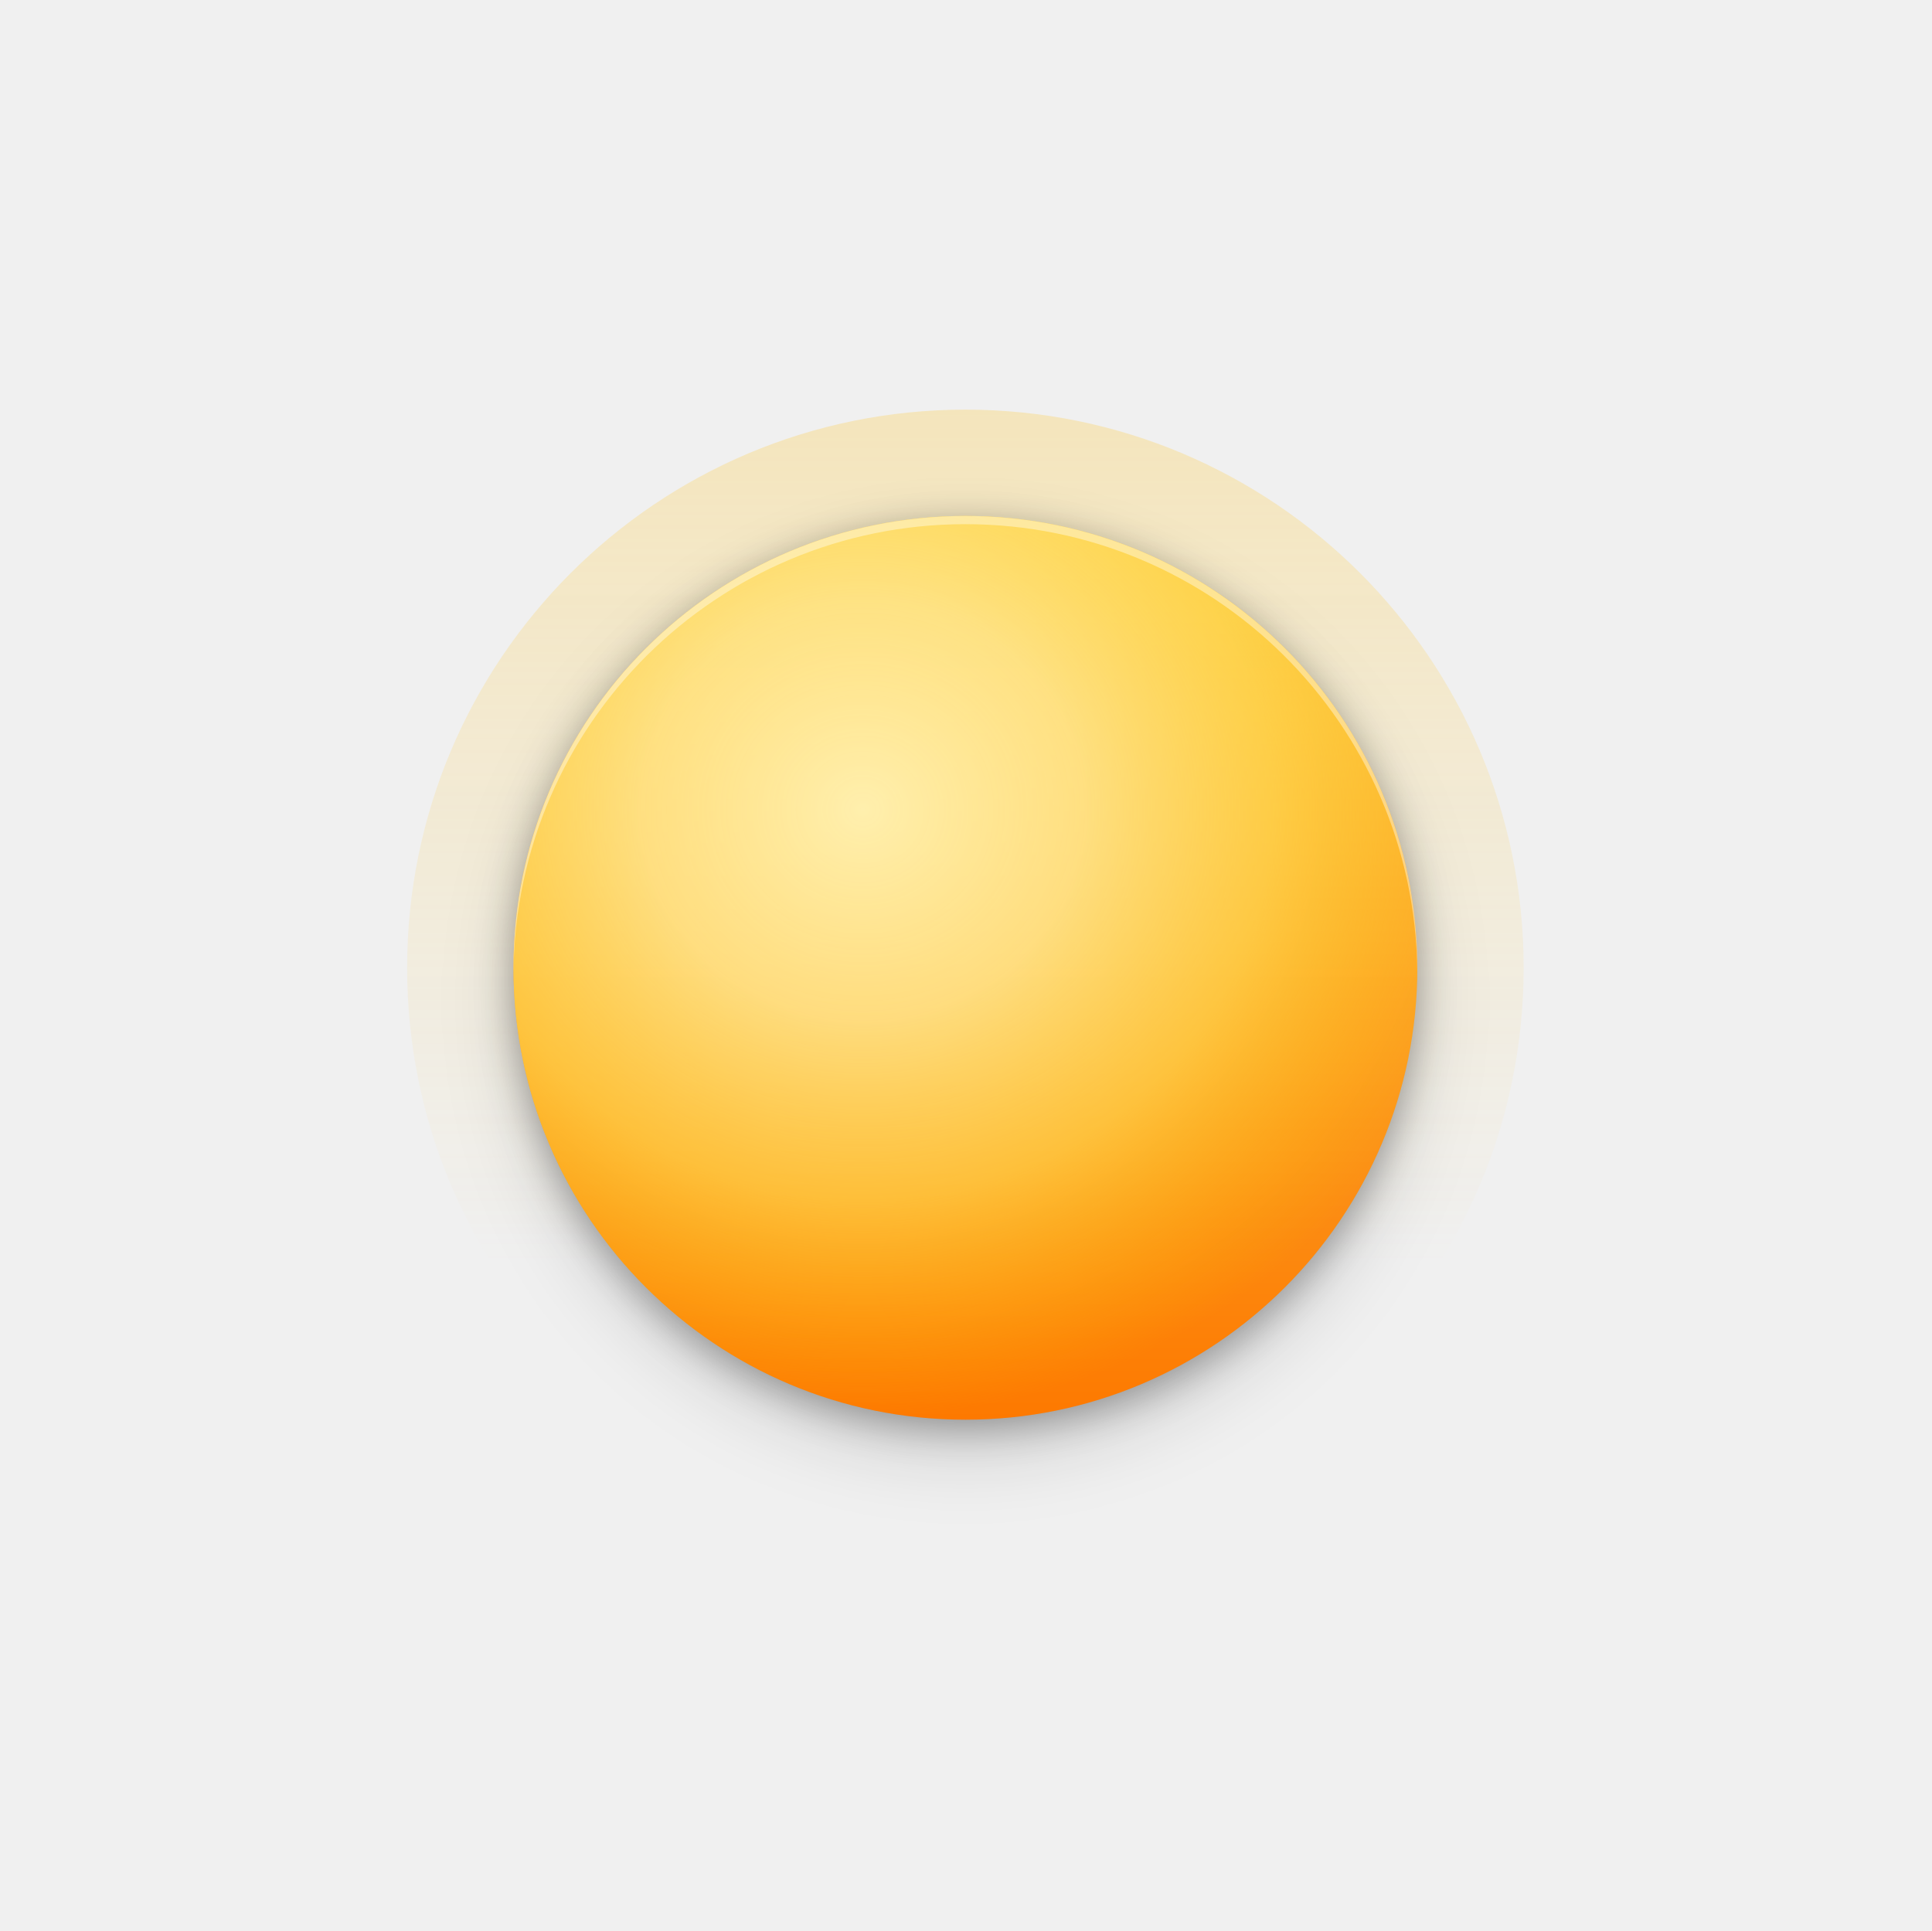
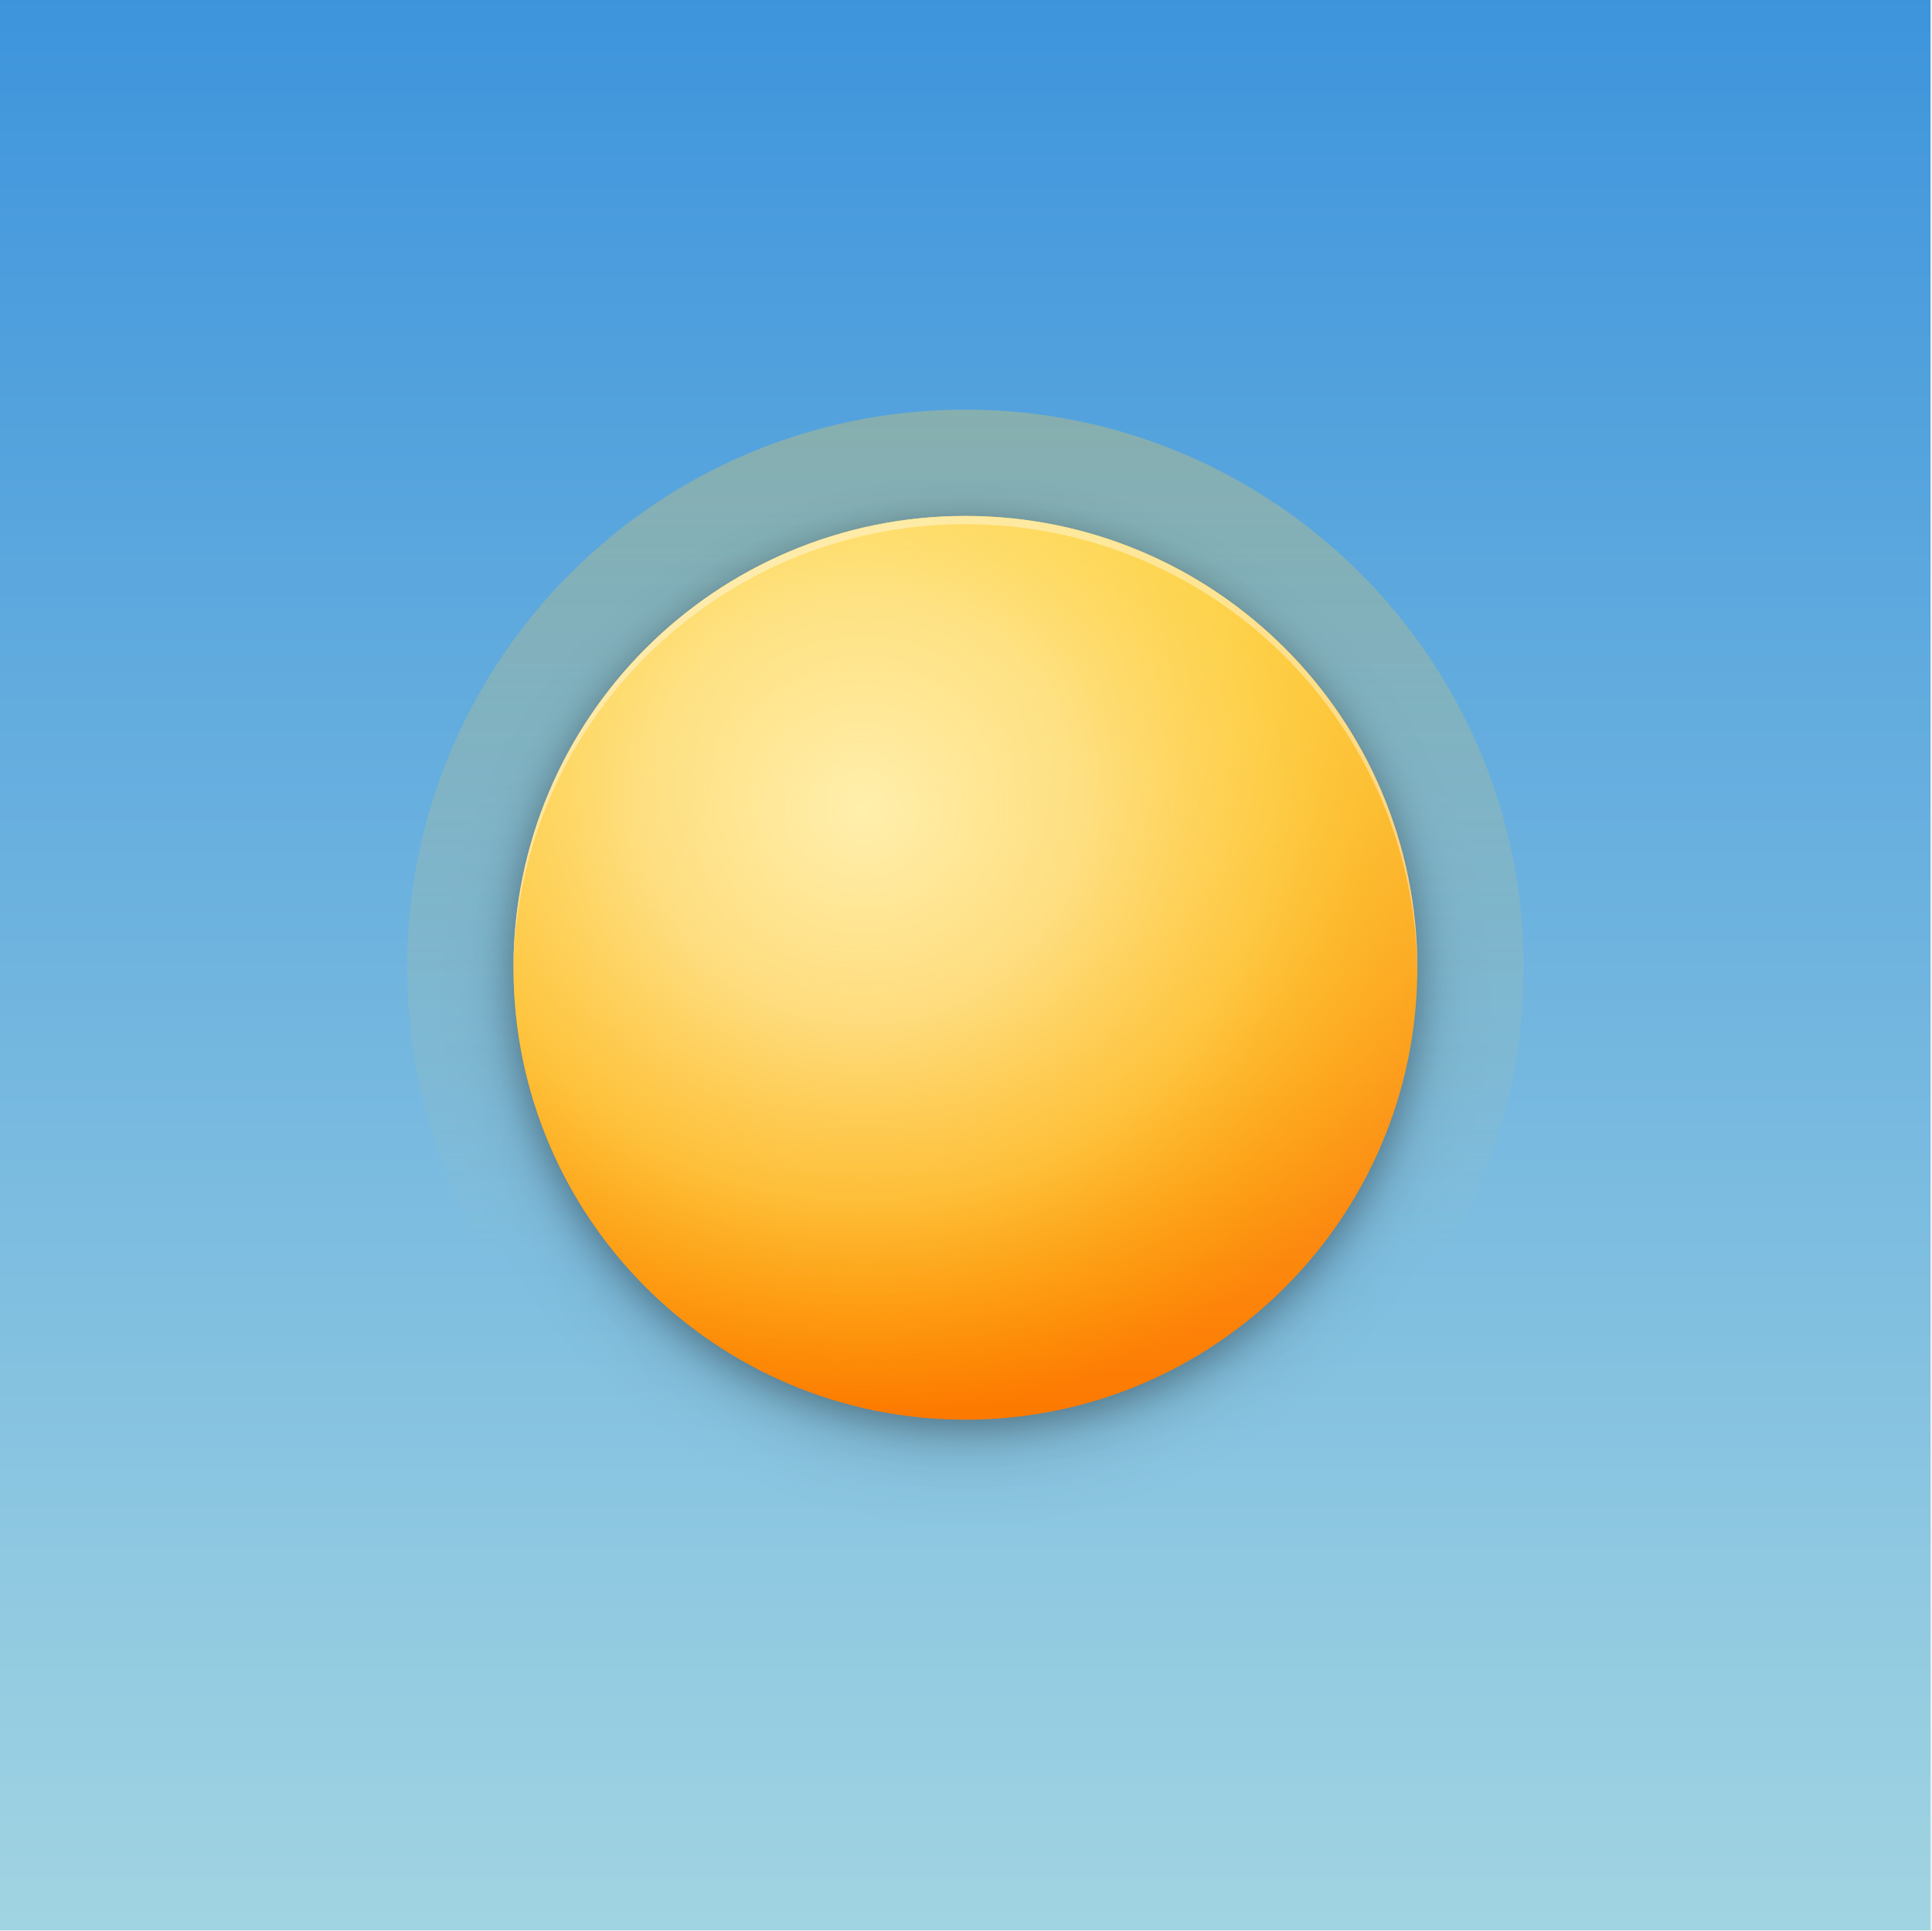
<svg xmlns="http://www.w3.org/2000/svg" xmlns:xlink="http://www.w3.org/1999/xlink" width="512.4" height="512" id="svg3336" version="1.1" style="enable-background:new">
  <defs id="defs3338">
    <filter style="color-interpolation-filters:sRGB" id="filter4245">
      <feFlood flood-opacity="0.4" flood-color="rgb(0,0,0)" result="flood" id="feFlood4247" />
      <feComposite in="flood" in2="SourceGraphic" operator="out" result="composite1" id="feComposite4249" />
      <feGaussianBlur in="composite1" stdDeviation="6" result="blur" id="feGaussianBlur4251" />
      <feOffset dx="0" dy="2" result="offset" id="feOffset4253" />
      <feComposite in="offset" in2="SourceGraphic" operator="atop" result="composite2" id="feComposite4255" />
    </filter>
    <filter style="color-interpolation-filters:sRGB" id="filter4711">
      <feFlood flood-opacity="0.502" flood-color="rgb(0,0,0)" result="flood" id="feFlood4713" />
      <feComposite in="flood" in2="SourceGraphic" operator="in" result="composite1" id="feComposite4715" />
      <feGaussianBlur in="composite1" stdDeviation="6" result="blur" id="feGaussianBlur4717" />
      <feOffset dx="0" dy="4" result="offset" id="feOffset4719" />
      <feComposite in="SourceGraphic" in2="offset" operator="over" result="composite2" id="feComposite4721" />
    </filter>
    <filter id="filter4214" x="-0.096" width="1.192" y="-0.096" height="1.192">
      <feGaussianBlur stdDeviation="11.52" id="feGaussianBlur4216" />
    </filter>
    <filter style="color-interpolation-filters:sRGB" id="filter4202">
      <feComposite k4="0" k3="0" in2="SourceGraphic" operator="arithmetic" k1="0" k2="1" result="composite1" id="feComposite4204" />
      <feColorMatrix in="composite1" values="0" type="saturate" result="colormatrix1" id="feColorMatrix4206" />
      <feFlood flood-opacity="1" flood-color="rgb(21,86,141)" result="flood1" id="feFlood4208" />
      <feBlend in="flood1" in2="colormatrix1" mode="multiply" result="blend1" id="feBlend4210" />
      <feBlend in2="blend1" mode="screen" result="blend2" id="feBlend4212" />
      <feColorMatrix in="blend2" values="1" type="saturate" result="colormatrix2" id="feColorMatrix4214" />
      <feComposite in="colormatrix2" in2="SourceGraphic" operator="in" result="composite2" id="feComposite4216" />
    </filter>
    <filter style="color-interpolation-filters:sRGB" id="filter4154">
      <feComposite in2="SourceGraphic" operator="arithmetic" k1="0" k2="1" result="composite1" id="feComposite4156" k3="0" k4="0" />
      <feColorMatrix in="composite1" values="0" type="saturate" result="colormatrix1" id="feColorMatrix4158" />
      <feFlood flood-opacity="1" flood-color="rgb(67,115,183)" result="flood1" id="feFlood4160" />
      <feBlend in="flood1" in2="colormatrix1" mode="multiply" result="blend1" id="feBlend4162" />
      <feBlend in2="blend1" mode="screen" result="blend2" id="feBlend4164" />
      <feColorMatrix in="blend2" values="1" type="saturate" result="colormatrix2" id="feColorMatrix4166" />
      <feComposite in="colormatrix2" in2="SourceGraphic" operator="in" result="composite2" id="feComposite4168" />
    </filter>
    <linearGradient id="linearGradient4198">
      <stop style="stop-color:#ffefad;stop-opacity:1" offset="0" id="stop4200" />
      <stop id="stop4218" offset="0.346" style="stop-color:#ffe88f;stop-opacity:0.839" />
      <stop id="stop4206" offset="0.642" style="stop-color:#ffdc50;stop-opacity:0.627" />
      <stop style="stop-color:#ffcc00;stop-opacity:0;" offset="1" id="stop4202" />
    </linearGradient>
    <linearGradient id="linearGradient4325">
      <stop style="stop-color:#ffcc43;stop-opacity:1" offset="0" id="stop4327" />
      <stop style="stop-color:#ffcc43;stop-opacity:0" offset="1" id="stop4329" />
    </linearGradient>
    <linearGradient id="linearGradient4237">
      <stop style="stop-color:#fd7900;stop-opacity:1" offset="0" id="stop4239" />
      <stop style="stop-color:#fbcc4f;stop-opacity:0.996" offset="1" id="stop4241" />
    </linearGradient>
    <clipPath clipPathUnits="userSpaceOnUse" id="clipPath4241">
      <path id="path4243" d="m 166.054,18 179.892,0 c 145.297,0 166.054,20.737 166.054,165.899 l 0,144.203 c 0,145.161 -20.757,165.898 -166.054,165.898 l -179.892,0 C 20.757,494 0,473.263 0,328.102 L 0,183.899 C 0,38.737 20.757,18 166.054,18 Z" style="fill:#0000ff;fill-opacity:0.081;stroke:#0000ff;display:inline" />
    </clipPath>
    <clipPath clipPathUnits="userSpaceOnUse" id="clipPath4510">
      <path style="fill:#0000ff;fill-opacity:0.081;stroke:#0000ff;display:inline" d="m 463.307,-109.561 179.892,0 c 145.297,0 166.054,20.737 166.054,165.899 l 0,144.203 c 0,145.161 -20.757,165.898 -166.054,165.898 l -179.892,0 c -145.297,0 -166.054,-20.737 -166.054,-165.898 l 0,-144.203 c 0,-145.162 20.757,-165.899 166.054,-165.899 z" id="path4512" />
    </clipPath>
    <clipPath clipPathUnits="userSpaceOnUse" id="clipPath4707">
      <path id="path4709" d="m 166.054,18 179.892,0 c 145.297,0 166.054,20.737 166.054,165.899 l 0,144.203 c 0,145.161 -20.757,165.898 -166.054,165.898 l -179.892,0 C 20.757,494 0,473.263 0,328.102 L 0,183.899 C 0,38.737 20.757,18 166.054,18 Z" style="fill:#ff00ff;fill-opacity:0.505;stroke:none;display:inline" />
    </clipPath>
    <clipPath clipPathUnits="userSpaceOnUse" id="clipPath4170">
      <path style="fill:#ffffff;fill-opacity:1;stroke:none;display:inline" d="m 166.054,18 179.892,0 c 145.297,0 166.054,20.737 166.054,165.899 l 0,144.203 c 0,145.161 -20.757,165.898 -166.054,165.898 l -179.892,0 C 20.757,494 0,473.263 0,328.102 L 0,183.899 C 0,38.737 20.757,18 166.054,18 Z" id="path4172" />
    </clipPath>
    <linearGradient xlink:href="#linearGradient7537" id="linearGradient3223" gradientUnits="userSpaceOnUse" gradientTransform="matrix(5.332943,0,0,-5.417932,0.01904181,5682.273)" x1="44.237" y1="1046.266" x2="44.237" y2="960.214" />
    <linearGradient id="linearGradient7537">
      <stop style="stop-color:#247eca;stop-opacity:0.996" offset="0" id="stop7539" />
      <stop style="stop-color:#a1d4e2;stop-opacity:0.996" offset="1" id="stop7541" />
    </linearGradient>
    <clipPath clipPathUnits="userSpaceOnUse" id="clipPath4967">
      <path style="opacity:0.4;color:#000000;fill:#ff00ff;fill-opacity:1;fill-rule:nonzero;stroke:none;stroke-width:1;marker:none;visibility:visible;display:inline;overflow:visible;enable-background:accumulate" d="M 119.864,193.96 236.178,151.15 339.167,166.365 392.098,328.039 392.283,494 119.864,494 Z" id="path4969" />
    </clipPath>
    <clipPath clipPathUnits="userSpaceOnUse" id="clipPath4126">
      <path style="opacity:0.571;color:#000000;fill:#ff00ff;fill-opacity:1;fill-rule:nonzero;stroke:none;stroke-width:1;marker:none;visibility:visible;display:inline;overflow:visible;enable-background:accumulate" d="m 160.282,309.999 122.95,60 0,124.001 -122.95,0 z" id="path4128" />
    </clipPath>
    <clipPath clipPathUnits="userSpaceOnUse" id="clipPath4327">
      <path id="path4329" d="m 620,120 272,0 0,204 -68,68 -204,0 z" style="opacity:0.438;color:#000000;fill:#ff00ff;fill-opacity:1;fill-rule:nonzero;stroke:none;stroke-width:10;marker:none;visibility:visible;display:inline;overflow:visible;enable-background:accumulate" />
    </clipPath>
    <clipPath clipPathUnits="userSpaceOnUse" id="clipPath4175">
      <rect style="opacity:0.4;color:#000000;fill:#ff00ff;fill-opacity:1;fill-rule:nonzero;stroke:none;stroke-width:10;marker:none;visibility:visible;display:inline;overflow:visible;enable-background:accumulate" id="rect4177" width="272" height="224" x="120" y="270" />
    </clipPath>
    <linearGradient xlink:href="#linearGradient4181" id="linearGradient4465" gradientUnits="userSpaceOnUse" x1="176" y1="240" x2="176" y2="136" gradientTransform="translate(0,-376)" />
    <linearGradient id="linearGradient4181">
      <stop id="stop4311" offset="0" style="stop-color:#c7c8ca;stop-opacity:1" />
      <stop id="stop4313" offset="1" style="stop-color:#aaadb2;stop-opacity:1" />
    </linearGradient>
    <linearGradient xlink:href="#linearGradient4277" id="linearGradient4283" x1="176" y1="136" x2="176" y2="237.938" gradientUnits="userSpaceOnUse" />
    <linearGradient id="linearGradient4277">
      <stop style="stop-color:#ffffff;stop-opacity:1;" offset="0" id="stop4279" />
      <stop style="stop-color:#ffffff;stop-opacity:0;" offset="1" id="stop4281" />
    </linearGradient>
    <linearGradient xlink:href="#linearGradient4181" id="linearGradient4189" gradientUnits="userSpaceOnUse" x1="176" y1="240" x2="176" y2="136" gradientTransform="translate(0,-376)" />
    <linearGradient xlink:href="#linearGradient4277" id="linearGradient4197" x1="176" y1="136" x2="176" y2="237.938" gradientUnits="userSpaceOnUse" />
    <linearGradient xlink:href="#linearGradient4181" id="linearGradient4209" gradientUnits="userSpaceOnUse" x1="176" y1="240" x2="176" y2="136" gradientTransform="translate(0,-376)" />
    <linearGradient xlink:href="#linearGradient4277" id="linearGradient4217" x1="176" y1="136" x2="176" y2="237.938" gradientUnits="userSpaceOnUse" />
    <clipPath clipPathUnits="userSpaceOnUse" id="clipPath4371">
      <path style="color:#000000;fill:#ff0000;fill-opacity:0.505;fill-rule:nonzero;stroke:none;stroke-width:40;marker:none;visibility:visible;display:inline;overflow:visible;enable-background:accumulate" d="m 104,232 0,48 136,0 0,-48 -136,0 z m 168,0 0,48 136,0 0,-48 -136,0 z m -168,136 0,112 136,0 0,-112 -136,0 z m 168,0 0,112 136,0 0,-112 -136,0 z" id="path4373" />
    </clipPath>
    <linearGradient xlink:href="#linearGradient4181-5" id="linearGradient4465-6" gradientUnits="userSpaceOnUse" x1="176" y1="240" x2="176" y2="136" gradientTransform="translate(0,-376)" />
    <linearGradient id="linearGradient4181-5">
      <stop id="stop4311-7" offset="0" style="stop-color:#888888;stop-opacity:1" />
      <stop id="stop4313-3" offset="1" style="stop-color:#646464;stop-opacity:1" />
    </linearGradient>
    <linearGradient xlink:href="#linearGradient4181-5" id="linearGradient4167" gradientUnits="userSpaceOnUse" x1="176" y1="240" x2="176" y2="136" gradientTransform="translate(0,-376)" />
    <linearGradient xlink:href="#linearGradient4181-5" id="linearGradient4179" gradientUnits="userSpaceOnUse" x1="176" y1="240" x2="176" y2="136" gradientTransform="translate(0,-376)" />
    <clipPath clipPathUnits="userSpaceOnUse" id="clipPath4371-1">
      <path style="color:#000000;fill:#ff0000;fill-opacity:0.505;fill-rule:nonzero;stroke:none;stroke-width:40;marker:none;visibility:visible;display:inline;overflow:visible;enable-background:accumulate" d="m 104,232 0,48 136,0 0,-48 -136,0 z m 168,0 0,48 136,0 0,-48 -136,0 z m -168,136 0,112 136,0 0,-112 -136,0 z m 168,0 0,112 136,0 0,-112 -136,0 z" id="path4373-0" />
    </clipPath>
    <linearGradient xlink:href="#linearGradient4390" id="linearGradient5805" gradientUnits="userSpaceOnUse" x1="112" y1="280" x2="112" y2="232" />
    <linearGradient id="linearGradient4390">
      <stop style="stop-color:#b4b4b4;stop-opacity:0.996" offset="0" id="stop4392" />
      <stop id="stop4398" offset="0.166" style="stop-color:#d0d0d0;stop-opacity:0.996" />
      <stop style="stop-color:#e3e3e3;stop-opacity:0.996" offset="0.829" id="stop4400" />
      <stop style="stop-color:#ffffff;stop-opacity:0.996" offset="1" id="stop4394" />
    </linearGradient>
    <linearGradient xlink:href="#linearGradient4475" id="linearGradient5807" gradientUnits="userSpaceOnUse" x1="112" y1="232" x2="112" y2="276" />
    <linearGradient id="linearGradient4475">
      <stop style="stop-color:#ffffff;stop-opacity:1;" offset="0" id="stop4477" />
      <stop style="stop-color:#ffffff;stop-opacity:0;" offset="1" id="stop4479" />
    </linearGradient>
    <clipPath clipPathUnits="userSpaceOnUse" id="clipPath4242">
      <rect style="opacity:0.4;color:#000000;fill:#ff00ff;fill-opacity:1;fill-rule:nonzero;stroke:none;stroke-width:10;marker:none;visibility:visible;display:inline;overflow:visible;enable-background:accumulate" id="rect4244" width="16" height="88" x="104" y="264" />
    </clipPath>
    <linearGradient xlink:href="#linearGradient4390" id="linearGradient4250" gradientUnits="userSpaceOnUse" x1="112" y1="280" x2="112" y2="232" />
    <linearGradient xlink:href="#linearGradient4475" id="linearGradient4262" gradientUnits="userSpaceOnUse" x1="112" y1="232" x2="112" y2="276" />
    <linearGradient xlink:href="#linearGradient4142" id="linearGradient4148" x1="221.781" y1="353" x2="221.781" y2="494" gradientUnits="userSpaceOnUse" />
    <linearGradient id="linearGradient4142">
      <stop style="stop-color:#000000;stop-opacity:1;" offset="0" id="stop4144" />
      <stop id="stop4158" offset="0.75" style="stop-color:#000000;stop-opacity:0" />
      <stop style="stop-color:#000000;stop-opacity:0" offset="1" id="stop4146" />
    </linearGradient>
    <linearGradient xlink:href="#linearGradient7537-6" id="linearGradient4912-2" x1="256" y1="18" x2="256" y2="494" gradientUnits="userSpaceOnUse" />
    <linearGradient id="linearGradient7537-6">
      <stop style="stop-color:#68aedd;stop-opacity:0.996" offset="0" id="stop7539-0" />
      <stop style="stop-color:#2b7abe;stop-opacity:0.996" offset="1" id="stop7541-1" />
    </linearGradient>
    <clipPath clipPathUnits="userSpaceOnUse" id="clipPath4312">
      <rect style="color:#000000;fill:#ff00ff;fill-opacity:1;fill-rule:nonzero;stroke:none;stroke-width:1;marker:none;visibility:visible;display:inline;overflow:visible;enable-background:accumulate" id="rect4314" width="512" height="476" x="0" y="18" />
    </clipPath>
    <clipPath clipPathUnits="userSpaceOnUse" id="clipPath4333">
      <path id="path4335" d="m 0.73,318.937 c -23.833,0 -43.154,19.321 -43.154,43.154 0,17.081 9.926,31.842 24.322,38.836 -14.936,13.518 -24.322,33.056 -24.322,54.787 0,40.8 33.075,73.873 73.875,73.873 20.505,0 39.053,-8.358 52.438,-21.848 7.652,32.642 36.93,56.957 71.906,56.957 40.8,0 73.873,-33.075 73.873,-73.875 0,-40.8 -33.073,-73.873 -73.873,-73.873 -6.754,0 -13.29,0.923 -19.506,2.621 0.789,-4.168 1.219,-8.463 1.219,-12.861 0,-37.972 -30.782,-68.754 -68.754,-68.754 -10.261,0 -19.987,2.263 -28.732,6.293 -6.79,-14.927 -21.823,-25.311 -39.291,-25.311 z" style="color:#000000;fill:#ff00ff;fill-opacity:1;fill-rule:nonzero;stroke:none;stroke-width:4;marker:none;visibility:visible;display:inline;overflow:visible;enable-background:accumulate" />
    </clipPath>
    <clipPath clipPathUnits="userSpaceOnUse" id="clipPath4419">
      <path id="path4421" d="m 0.73,318.937 c -23.833,0 -43.154,19.321 -43.154,43.154 0,17.081 9.926,31.842 24.322,38.836 -14.936,13.518 -24.322,33.056 -24.322,54.787 0,40.8 33.075,73.873 73.875,73.873 20.505,0 39.053,-8.358 52.438,-21.848 7.652,32.642 36.93,56.957 71.906,56.957 40.8,0 73.873,-33.075 73.873,-73.875 0,-40.8 -33.073,-73.873 -73.873,-73.873 -6.754,0 -13.29,0.923 -19.506,2.621 0.789,-4.168 1.219,-8.463 1.219,-12.861 0,-37.972 -30.782,-68.754 -68.754,-68.754 -10.261,0 -19.987,2.263 -28.732,6.293 -6.79,-14.927 -21.823,-25.311 -39.291,-25.311 z" style="color:#000000;fill:#ff00ff;fill-opacity:1;fill-rule:nonzero;stroke:none;stroke-width:4;marker:none;visibility:visible;display:inline;overflow:visible;enable-background:accumulate" />
    </clipPath>
    <clipPath clipPathUnits="userSpaceOnUse" id="clipPath4450">
      <path id="path4452" d="m 538.799,285.393 c -5.789,0 -11.46,0.495 -16.984,1.426 -3.442,-0.674 -6.994,-1.035 -10.633,-1.035 -24.804,0 -45.773,16.407 -52.656,38.959 -0.384,0.494 -0.77,0.987 -1.145,1.488 -6.878,-4.042 -14.885,-6.369 -23.439,-6.369 -25.595,0 -46.342,20.749 -46.342,46.344 0,1.217 0.057,2.419 0.152,3.611 -5.377,-1.077 -10.937,-1.646 -16.631,-1.646 -44.337,0 -80.676,34.245 -84.012,77.727 -9.583,-4.457 -20.255,-6.963 -31.52,-6.963 -41.365,0 -74.898,33.533 -74.898,74.898 0,41.365 33.533,74.898 74.898,74.898 19.157,0 36.627,-7.202 49.871,-19.033 22.51,29.223 57.846,48.057 97.586,48.057 67.994,0 123.113,-55.121 123.113,-123.115 0,-2.312 -0.07,-4.608 -0.195,-6.889 4.204,0.53 8.487,0.803 12.834,0.803 56.102,0 101.582,-45.479 101.582,-101.58 0,-56.102 -45.48,-101.58 -101.582,-101.58 z" style="color:#000000;fill:#ff00ff;fill-opacity:1;fill-rule:nonzero;stroke:none;stroke-width:6;marker:none;visibility:visible;display:inline;overflow:visible;enable-background:accumulate" />
    </clipPath>
    <clipPath clipPathUnits="userSpaceOnUse" id="clipPath4481">
      <path id="path4483" d="m 412.525,434.023 c -20.722,0 -38.782,11.347 -48.342,28.158 -5.389,-3.023 -11.601,-4.754 -18.219,-4.754 -20.602,0 -37.303,16.703 -37.303,37.305 0,20.602 16.701,37.303 37.303,37.303 8.672,0 16.647,-2.97 22.982,-7.934 10.182,12.848 25.912,21.098 43.578,21.098 9.164,0 17.801,-2.231 25.422,-6.158 6.708,9.896 18.043,16.398 30.898,16.398 20.602,0 37.303,-16.701 37.303,-37.303 0,-20.602 -16.701,-37.303 -37.303,-37.303 -0.476,0 -0.948,0.018 -1.42,0.035 -4.195,-26.546 -27.175,-46.846 -54.9,-46.846 z" style="color:#000000;fill:#ff00ff;fill-opacity:1;fill-rule:nonzero;stroke:none;stroke-width:6;marker:none;visibility:visible;display:inline;overflow:visible;enable-background:accumulate" />
    </clipPath>
    <linearGradient xlink:href="#linearGradient4237" id="linearGradient4257" gradientUnits="userSpaceOnUse" x1="256" y1="382" x2="256" y2="94" />
    <clipPath clipPathUnits="userSpaceOnUse" id="clipPath4221">
      <path id="path4223" d="m 457.141,310.119 c -73.643,0 -137.164,43.3 -166.523,105.822 -5.68,-0.749 -11.473,-1.141 -17.357,-1.141 -72.648,0 -131.539,58.891 -131.539,131.539 0,72.648 58.891,131.541 131.539,131.541 31.674,0 60.732,-11.198 83.436,-29.848 28.876,18.869 63.377,29.848 100.445,29.848 101.554,0 183.879,-82.327 183.879,-183.881 0,-101.554 -82.325,-183.881 -183.879,-183.881 z" style="color:#000000;fill:#ff00ff;fill-opacity:1;fill-rule:nonzero;stroke:none;stroke-width:5;marker:none;visibility:visible;display:inline;overflow:visible;enable-background:accumulate" />
    </clipPath>
    <clipPath clipPathUnits="userSpaceOnUse" id="clipPath4257">
      <circle transform="matrix(1.736921,0,0,1.736921,-429.2321,-337.9773)" id="path4260" style="color:#000000;fill:#ff00ff;fill-opacity:1;fill-rule:nonzero;stroke:none;stroke-width:5;marker:none;visibility:visible;display:inline;overflow:visible;enable-background:accumulate" cx="261.676" cy="526.088" r="131.54" />
    </clipPath>
    <linearGradient xlink:href="#linearGradient4325" id="linearGradient4331" x1="112" y1="238" x2="332.065" y2="238" gradientUnits="userSpaceOnUse" />
    <linearGradient xlink:href="#linearGradient7537-9" id="linearGradient4912-5" x1="256" y1="18" x2="256" y2="494" gradientUnits="userSpaceOnUse" />
    <linearGradient id="linearGradient7537-9">
      <stop style="stop-color:#82b8dc;stop-opacity:0.996" offset="0" id="stop7539-4" />
      <stop style="stop-color:#4291d4;stop-opacity:0.996" offset="1" id="stop7541-2" />
    </linearGradient>
    <clipPath clipPathUnits="userSpaceOnUse" id="clipPath4415">
      <path style="color:#000000;fill:#ff00ff;fill-opacity:1;fill-rule:nonzero;stroke:none;stroke-width:1;marker:none;visibility:visible;display:inline;overflow:visible;enable-background:accumulate" d="m 0,18 0,476 512,0 0,-476 -512,0 z m 158.299,227.312 c 26.082,0 47.447,21.103 47.447,47.043 0,25.94 -21.365,47.037 -47.447,47.037 l -40.447,0 c -17.503,0 -31.889,-14.262 -31.889,-31.738 0,-16.298 12.419,-30.089 28.52,-31.943 6.869,-17.677 23.706,-30.398 43.816,-30.398 z m 164.484,29.441 c 34.433,0 62.154,28.406 63.746,63.553 12.902,5.481 21.99,18.227 21.99,33.326 0,19.901 -15.685,36.426 -35.166,36.426 l -50.57,0 -54.252,0 c -25.473,0 -46.018,-21.599 -46.018,-47.76 0,-25.038 18.875,-45.727 42.82,-47.471 10.294,-22.341 31.952,-38.074 57.449,-38.074 z" id="path4417" />
    </clipPath>
    <radialGradient xlink:href="#linearGradient4198" id="radialGradient4204" cx="223.316" cy="188.709" fx="223.316" fy="188.709" r="144" gradientUnits="userSpaceOnUse" gradientTransform="matrix(1.175441,6.3480359e-8,-6.0320261e-8,1.116927,-33.65876,3.967527)" />
    <filter style="color-interpolation-filters:sRGB" id="filter4292" x="-0.048" width="1.096" y="-0.048" height="1.096">
      <feGaussianBlur stdDeviation="5.76" id="feGaussianBlur4294" />
    </filter>
    <linearGradient gradientTransform="matrix(1,0,0,1.07563,0,-37.36134)" xlink:href="#linearGradient7537-8" id="linearGradient4912" x1="256" y1="18" x2="256" y2="494" gradientUnits="userSpaceOnUse" />
    <linearGradient id="linearGradient7537-8">
      <stop style="stop-color:#3d94dc;stop-opacity:0.996" offset="0" id="stop7539-5" />
      <stop style="stop-color:#a1d4e2;stop-opacity:0.996" offset="1" id="stop7541-23" />
    </linearGradient>
  </defs>
-   <g id="layer2" style="display:none" transform="translate(0,18)">
-     <rect style="color:#000000;fill:url(#linearGradient4912);fill-opacity:1;fill-rule:nonzero;stroke:none;stroke-width:1;marker:none;visibility:visible;display:inline;overflow:visible;enable-background:accumulate" id="rect4158" width="512" height="512" x="0" y="-18" />
+   <g id="layer2" style="display:inline" transform="translate(0,18)">
+     <rect style="color:#000000;display:inline;overflow:visible;visibility:visible;fill:url(#linearGradient4912);fill-opacity:1;fill-rule:nonzero;stroke:none;stroke-width:1;marker:none;enable-background:accumulate" id="rect4158" width="512" height="512" x="0" y="-18" />
  </g>
  <g id="layer4">
    <circle style="opacity:0.3;color:#000000;fill:url(#linearGradient4331);fill-opacity:1;fill-rule:nonzero;stroke:none;stroke-width:6;marker:none;visibility:visible;display:inline;overflow:visible;enable-background:accumulate" id="path4321" transform="matrix(0,1.028194,-1.028194,0,500.7509,-6.501034)" cx="256" cy="238" r="144" d="M 400,238 A 144,144 0 0 1 256,382 144,144 0 0 1 112,238 144,144 0 0 1 256,94 144,144 0 0 1 400,238 Z" />
    <circle transform="matrix(0.832348,0,0,0.832348,42.95947,67.32618)" id="path4212" style="opacity:0.15;color:#000000;fill:#000000;fill-opacity:1;fill-rule:nonzero;stroke:none;stroke-width:6;marker:none;visibility:visible;display:inline;overflow:visible;filter:url(#filter4214);enable-background:accumulate" cx="256" cy="238" r="144" d="M 400,238 A 144,144 0 0 1 256,382 144,144 0 0 1 112,238 144,144 0 0 1 256,94 144,144 0 0 1 400,238 Z" />
    <circle style="opacity:0.3;color:#000000;fill:#000000;fill-opacity:1;fill-rule:nonzero;stroke:none;stroke-width:6;marker:none;visibility:visible;display:inline;overflow:visible;filter:url(#filter4292);enable-background:accumulate" id="path4304" transform="matrix(0.832348,0,0,0.832348,42.95947,60.79498)" cx="256" cy="238" r="144" d="M 400,238 A 144,144 0 0 1 256,382 144,144 0 0 1 112,238 144,144 0 0 1 256,94 144,144 0 0 1 400,238 Z" />
    <circle transform="matrix(0.832348,0,0,0.832348,42.95947,58.61792)" id="path4255" style="color:#000000;fill:url(#linearGradient4257);fill-opacity:1;fill-rule:nonzero;stroke:none;stroke-width:6;marker:none;visibility:visible;display:inline;overflow:visible;enable-background:accumulate" cx="256" cy="238" r="144" d="M 400,238 A 144,144 0 0 1 256,382 144,144 0 0 1 112,238 144,144 0 0 1 256,94 144,144 0 0 1 400,238 Z" />
    <circle style="color:#000000;fill:url(#radialGradient4204);fill-opacity:1;fill-rule:nonzero;stroke:none;stroke-width:6;marker:none;visibility:visible;display:inline;overflow:visible;enable-background:accumulate" id="path4195" cx="256.041" cy="256.717" r="119.858" d="M 375.899,256.717 A 119.858,119.858 0 0 1 256.041,376.575 119.858,119.858 0 0 1 136.182,256.717 119.858,119.858 0 0 1 256.041,136.859 119.858,119.858 0 0 1 375.899,256.717 Z" />
    <path id="path812" d="m -208.318,605.62 c -7.842,0 -14.554,5.029 -17.318,12.187 -0.061,-6.7e-4 -0.121,0 -0.182,0 -7.088,0 -12.833,6.002 -12.833,13.406 0,7.404 5.746,13.406 12.833,13.406 l 17.5,0 16.333,0 c 5.155,0 9.333,-4.365 9.333,-9.75 0,-4.543 -2.974,-8.363 -7,-9.445 0.001,-0.103 0,-0.202 0,-0.305 0,-10.77 -8.357,-19.5 -18.667,-19.5 z" style="color:#000000;fill:#ffffff;stroke:#cccccc;stroke-width:4;stroke-miterlimit:4;stroke-dasharray:none;marker:none;visibility:visible;display:none;overflow:visible;enable-background:accumulate" />
    <path style="color:#000000;fill:none;stroke:#cccccc;stroke-width:4;stroke-miterlimit:4;stroke-dasharray:none;marker:none;visibility:visible;display:none;overflow:visible;enable-background:accumulate" d="m 288.866,828.084 c -6.349,0 -11.783,4.072 -14.021,9.867 -0.05,-5.5e-4 -0.098,0 -0.148,0 -5.738,0 -10.39,4.86 -10.39,10.854 0,5.995 4.652,10.854 10.39,10.854 l 14.169,0 13.224,0 c 4.173,0 7.557,-3.534 7.557,-7.894 0,-3.678 -2.408,-6.771 -5.667,-7.647 10e-4,-0.083 0,-0.163 0,-0.247 0,-8.719 -6.766,-15.788 -15.113,-15.788 z" id="path4340" />
    <path style="opacity:0.4;color:#000000;fill:#ffffff;fill-opacity:1;fill-rule:nonzero;stroke:none;stroke-width:6;marker:none;visibility:visible;display:inline;overflow:visible;enable-background:accumulate" d="m 256.04,136.859 c -66.196,0 -119.858,53.662 -119.858,119.858 0,0.364 0.01,0.725 0.013,1.089 0.586,-65.694 54.013,-118.769 119.845,-118.769 65.832,0 119.259,53.076 119.845,118.769 0.003,-0.363 0.013,-0.725 0.013,-1.089 0,-66.196 -53.662,-119.858 -119.858,-119.858 z" id="path4351" />
  </g>
</svg>
